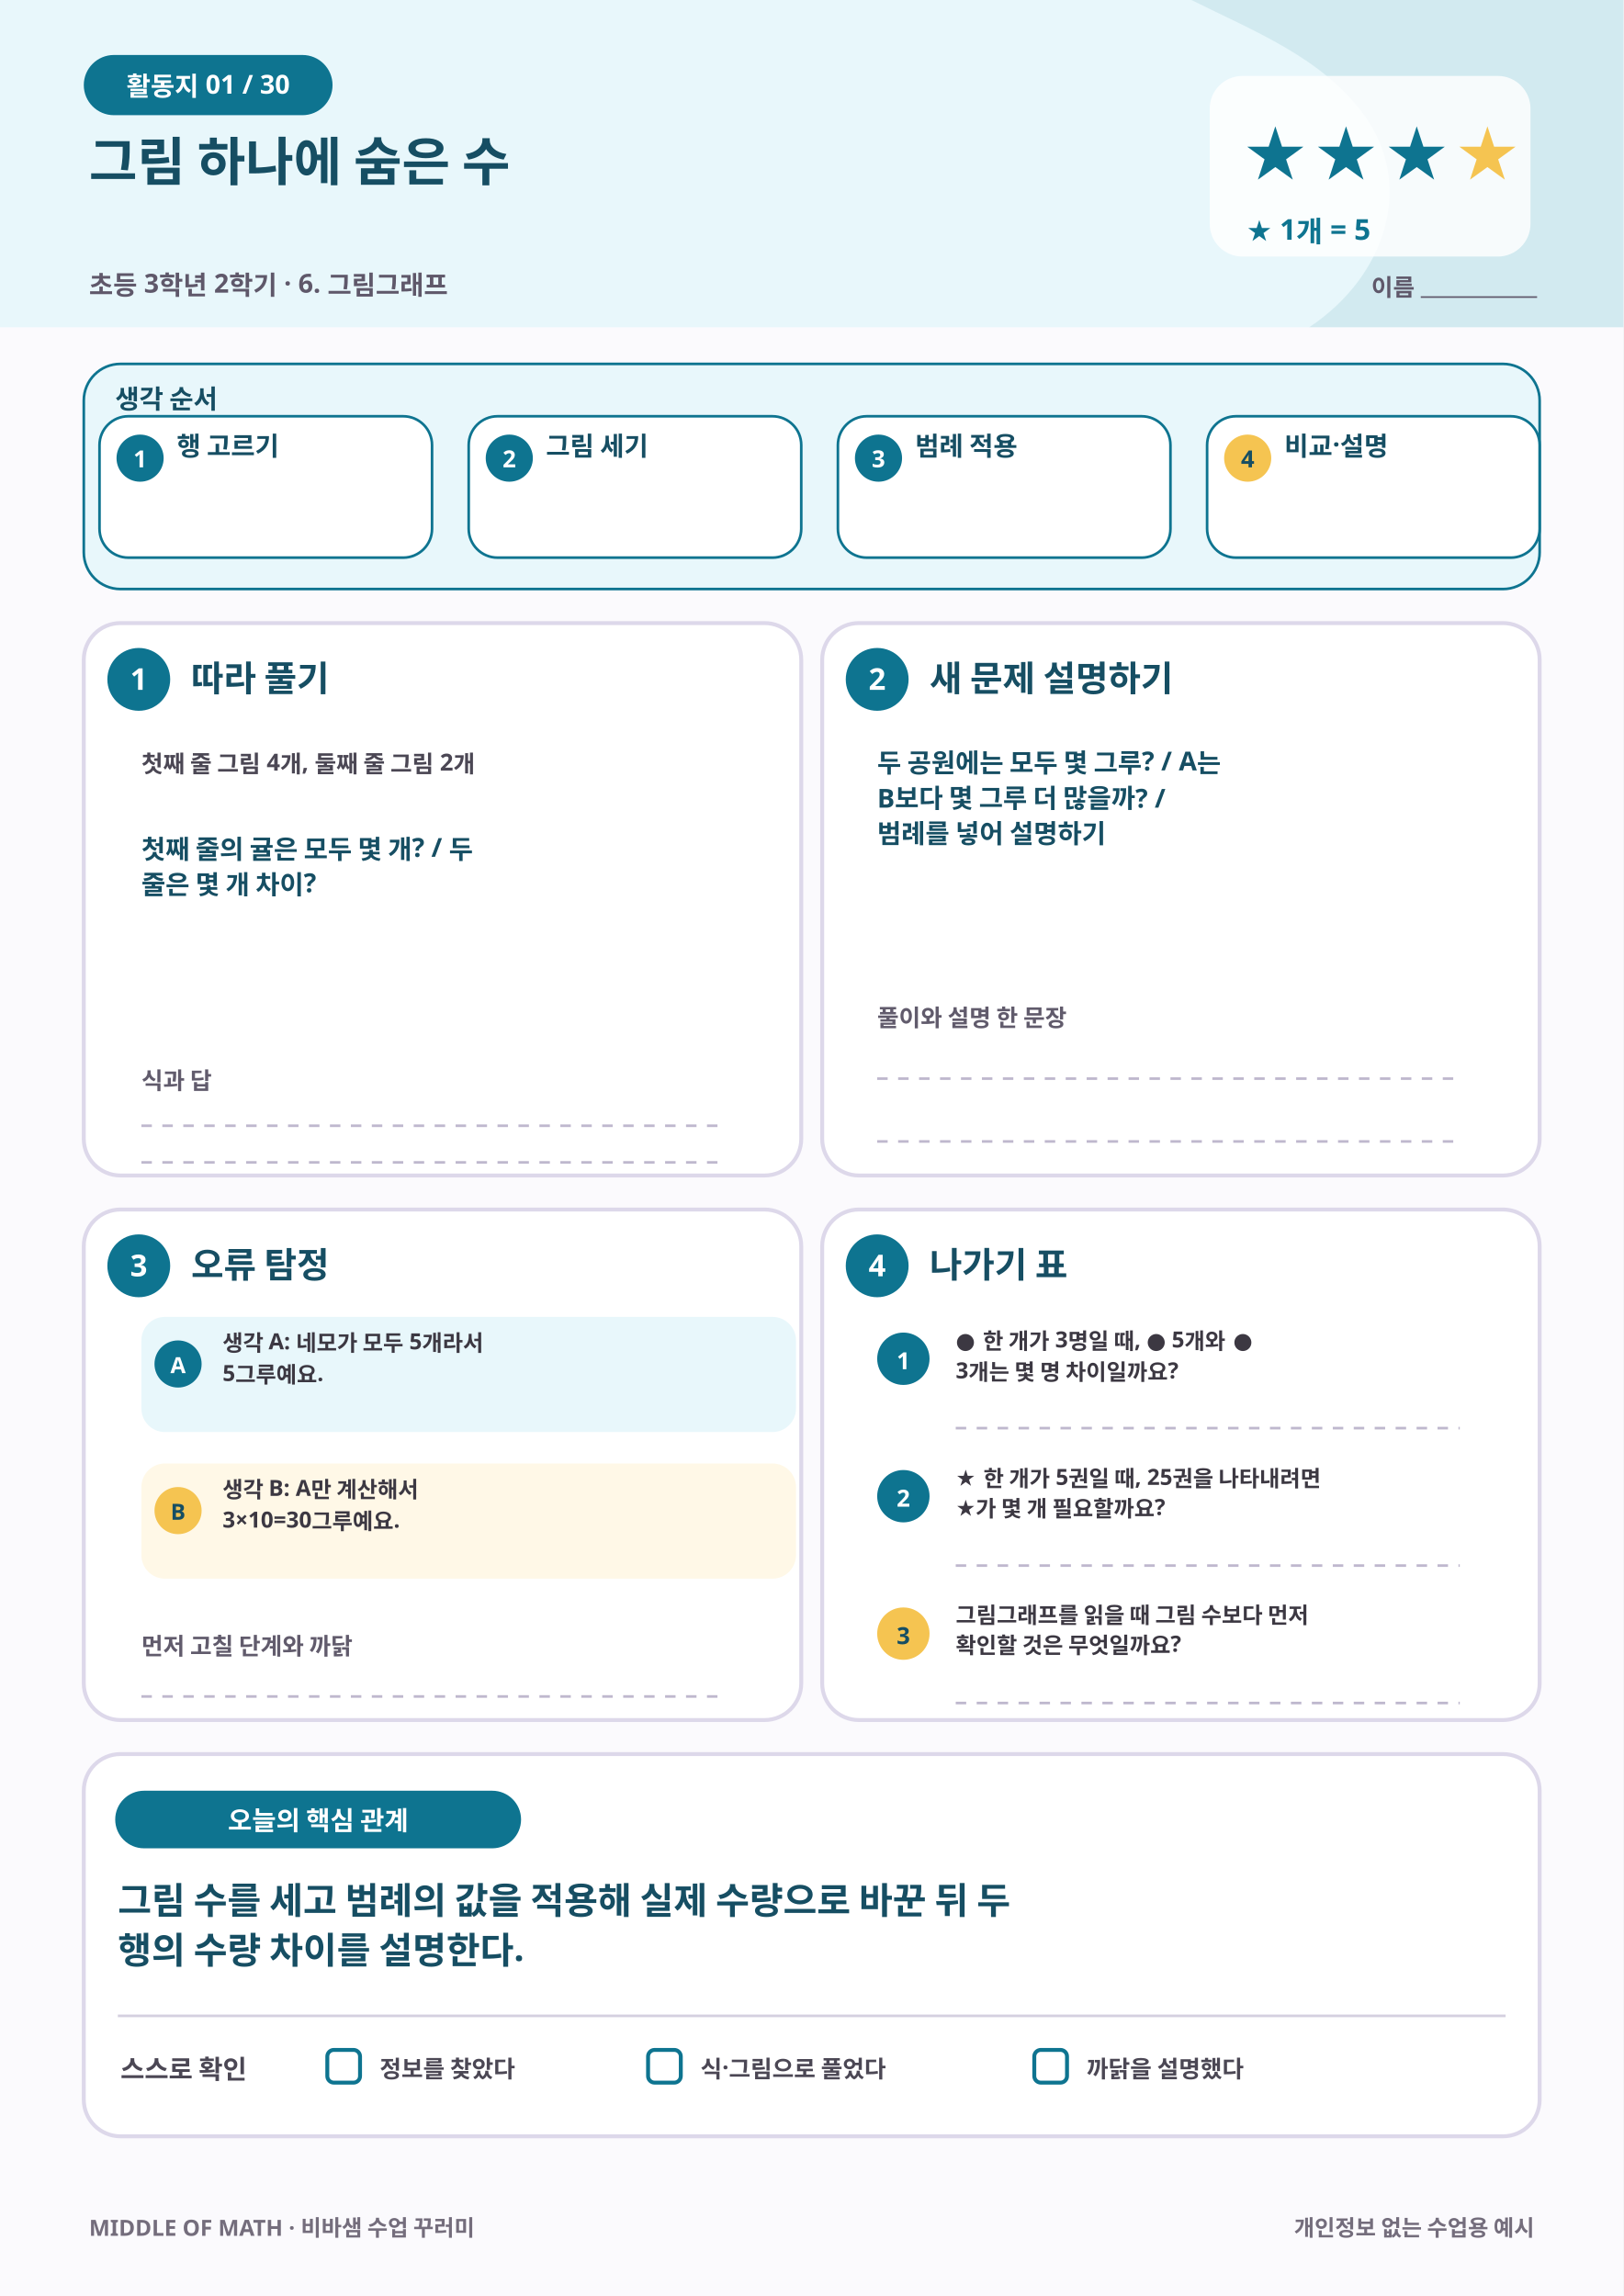
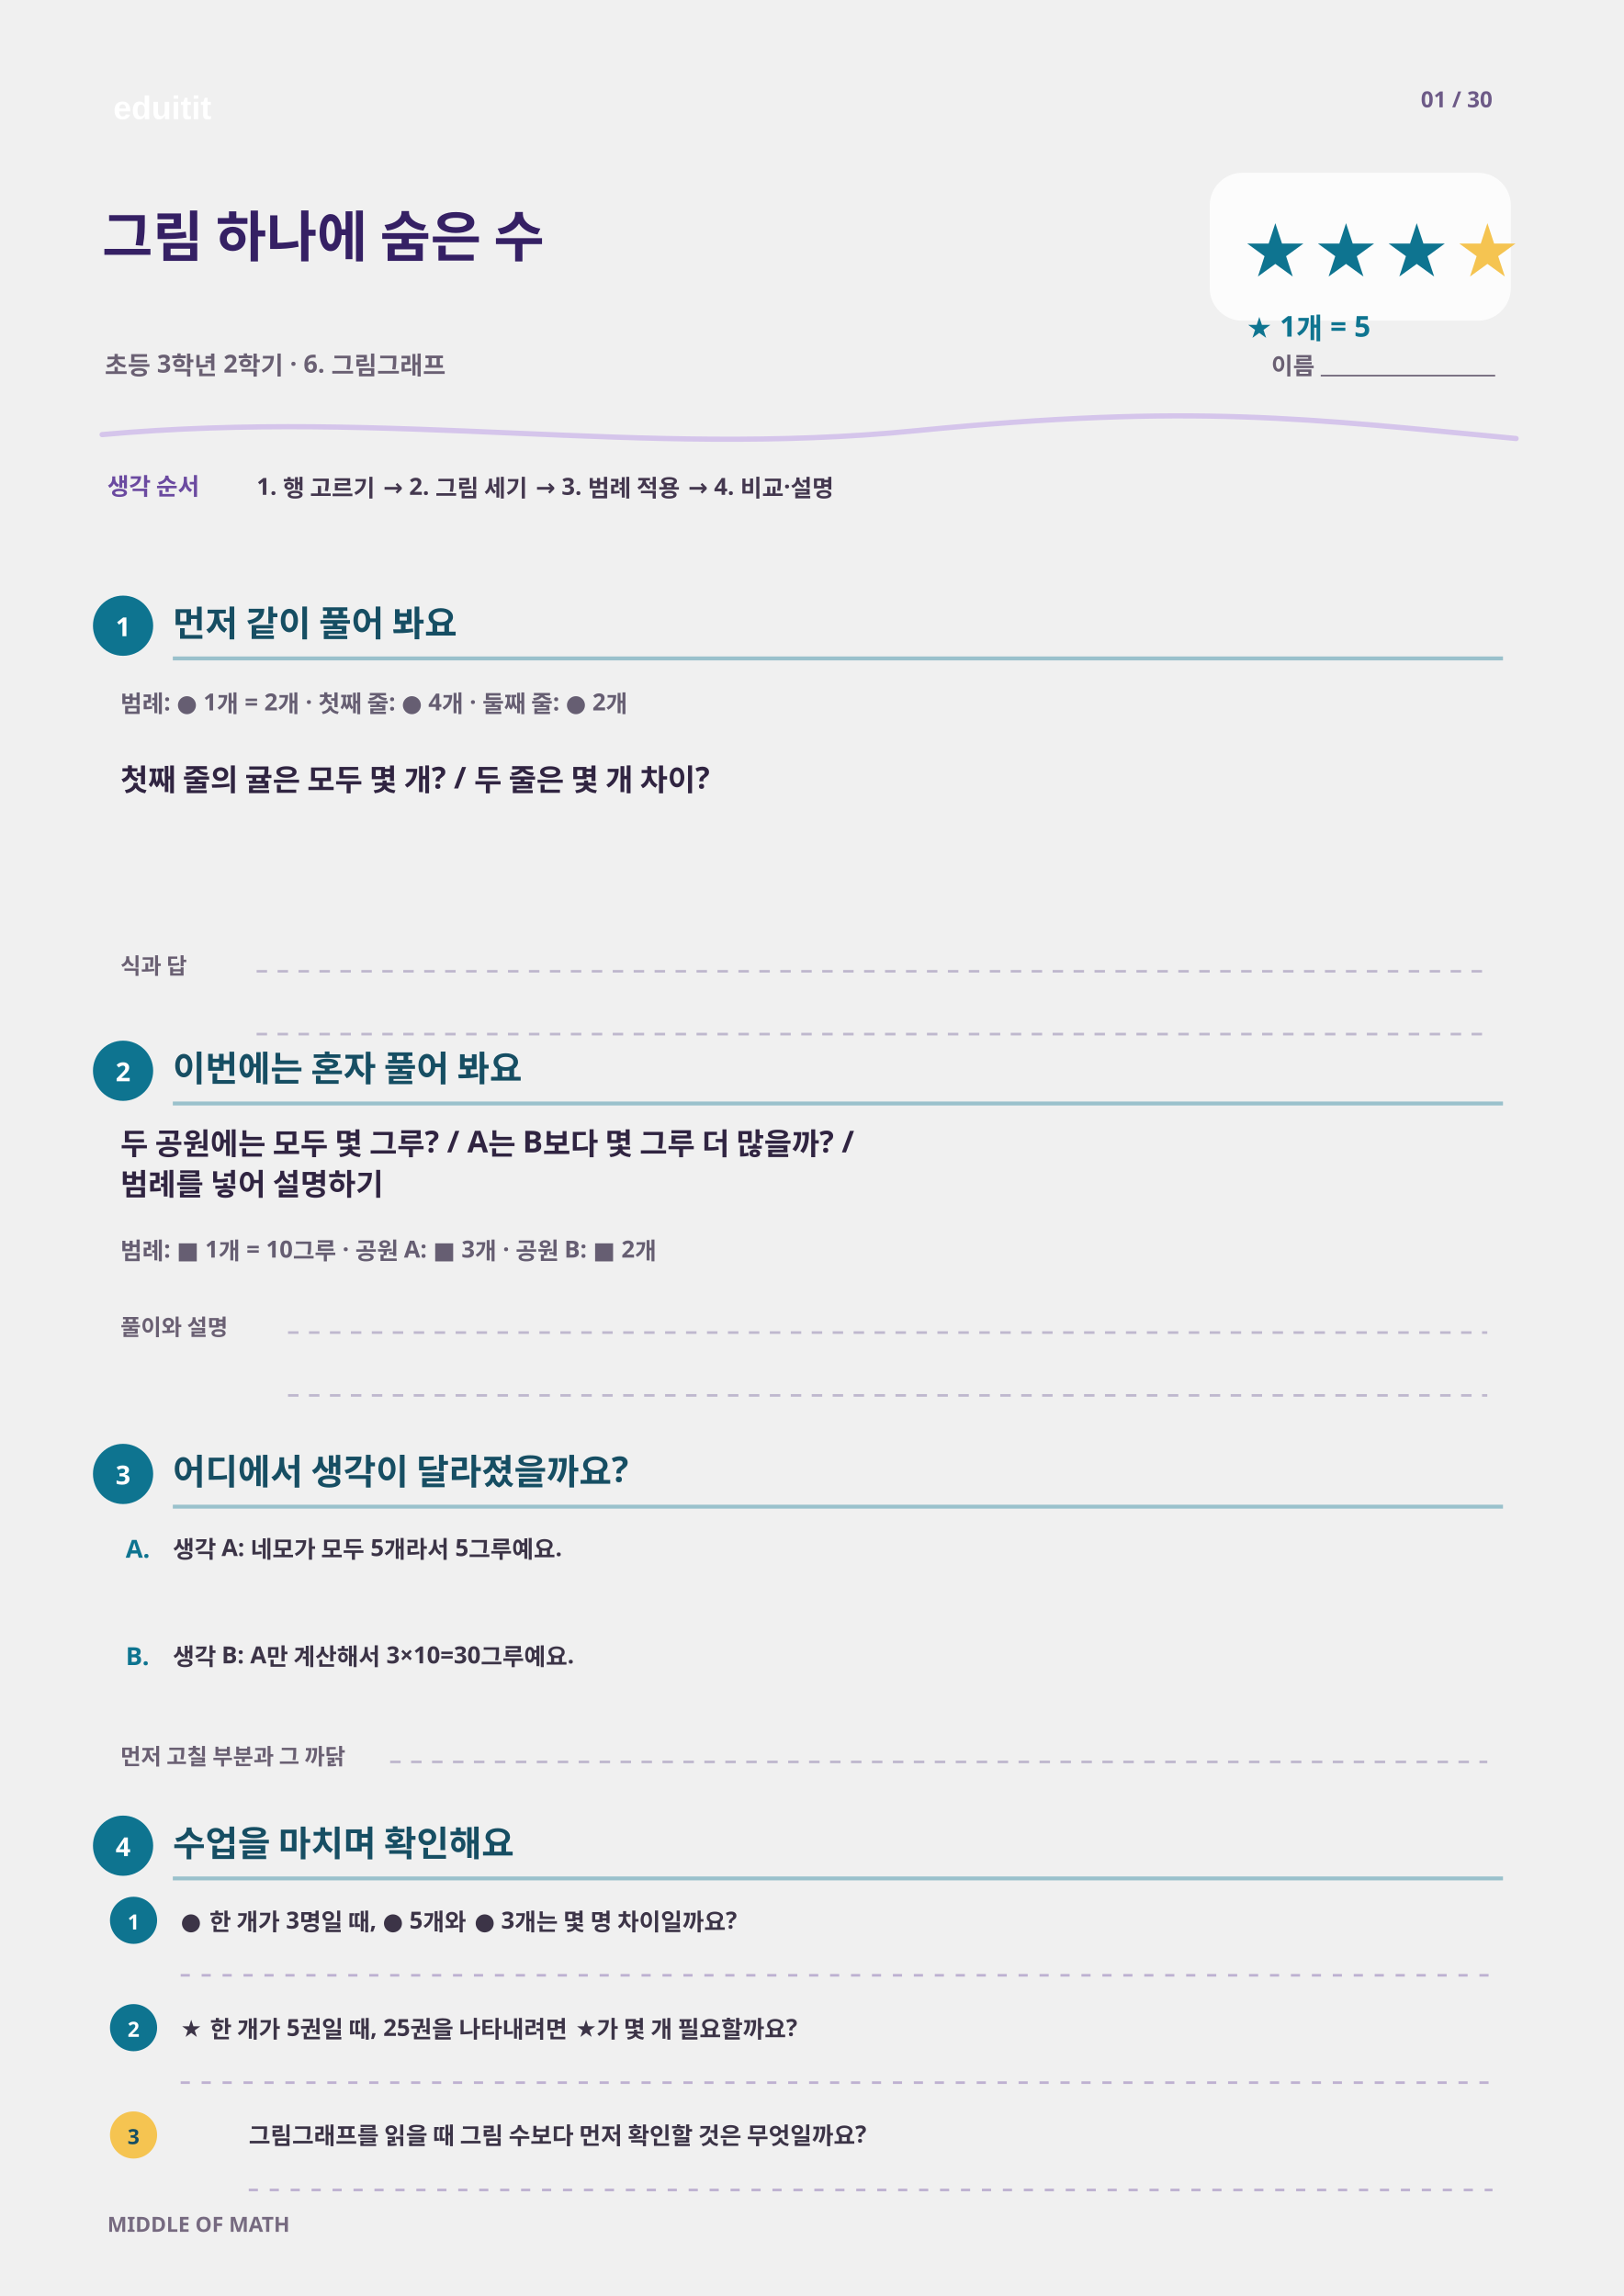
<svg xmlns="http://www.w3.org/2000/svg" width="1240" height="1754" viewBox="0 0 1240 1754" role="img" aria-label="그림 하나에 숨은 수 통합 활동지">
-   <rect width="1240" height="1754" fill="#FBFAFD" />
-   <rect x="0" y="0" width="1240" height="250" fill="#E8F7FB" />
-   <path d="M910 0H1240V250H1000C1060 210 1080 140 1042 88C1010 44 958 24 910 0Z" fill="#0E7490" opacity=".10" />
-   <rect x="64" y="42" width="190" height="46" rx="23" fill="#0E7490" />
-   <text x="159" y="73" font-family="Apple SD Gothic Neo, sans-serif" font-size="20" font-weight="800" text-anchor="middle" fill="#FFFFFF">활동지 01 / 30</text>
-   <text x="68" y="138" font-family="Apple SD Gothic Neo, Noto Sans KR, sans-serif" font-size="40" font-weight="850" fill="#164E63" text-anchor="start" class="">
-     <tspan x="68" dy="0">그림 하나에 숨은 수</tspan>
+   <text x="124" y="91" font-family="Arial Rounded MT Bold, Arial, sans-serif" font-size="25" font-weight="900" text-anchor="middle" fill="#FFFFFF">eduitit</text>
+   <text x="1140" y="82" font-family="Apple SD Gothic Neo, sans-serif" font-size="17" font-weight="750" text-anchor="end" fill="#6D5A87">01 / 30</text>
+   <text x="78" y="196" font-family="Apple SD Gothic Neo, Noto Sans KR, sans-serif" font-size="42" font-weight="900" fill="#352064" text-anchor="start" class="">
+     <tspan x="78" dy="0">그림 하나에 숨은 수</tspan>
  </text>
-   <text x="68" y="225" font-family="Apple SD Gothic Neo, Noto Sans KR, sans-serif" font-size="20" font-weight="700" fill="#5F586A" text-anchor="start" class="">
-     <tspan x="68" dy="0">초등 3학년 2학기 · 6. 그림그래프</tspan>
+   <text x="80" y="286" font-family="Apple SD Gothic Neo, Noto Sans KR, sans-serif" font-size="19" font-weight="700" fill="#6A6073" text-anchor="start" class="">
+     <tspan x="80" dy="0">초등 3학년 2학기 · 6. 그림그래프</tspan>
  </text>
+   <text x="1142" y="286" font-family="Apple SD Gothic Neo, sans-serif" font-size="18" font-weight="700" text-anchor="end" fill="#6A6073">이름 __________________</text>
  <g aria-label="범례가 있는 그림그래프">
-     <rect x="924" y="58" width="245" height="138" rx="25" fill="#FFFFFF" opacity=".82" />
-     <text x="949" y="137" font-family="Arial, sans-serif" font-size="56" font-weight="800" fill="#0E7490">★</text>
-     <text x="1003" y="137" font-family="Arial, sans-serif" font-size="56" font-weight="800" fill="#0E7490">★</text>
-     <text x="1057" y="137" font-family="Arial, sans-serif" font-size="56" font-weight="800" fill="#0E7490">★</text>
-     <text x="1111" y="137" font-family="Arial, sans-serif" font-size="56" font-weight="800" fill="#F5C451">★</text>
-     <text x="952" y="184" font-family="Apple SD Gothic Neo, sans-serif" font-size="22" font-weight="800" fill="#0E7490">★ 1개 = 5</text>
+     <rect x="924" y="132" width="230" height="113" rx="25" fill="#FFFFFF" opacity=".82" />
+     <text x="949" y="211" font-family="Arial, sans-serif" font-size="56" font-weight="800" fill="#0E7490">★</text>
+     <text x="1003" y="211" font-family="Arial, sans-serif" font-size="56" font-weight="800" fill="#0E7490">★</text>
+     <text x="1057" y="211" font-family="Arial, sans-serif" font-size="56" font-weight="800" fill="#0E7490">★</text>
+     <text x="1111" y="211" font-family="Arial, sans-serif" font-size="56" font-weight="800" fill="#F5C451">★</text>
+     <text x="952" y="258" font-family="Apple SD Gothic Neo, sans-serif" font-size="22" font-weight="800" fill="#0E7490">★ 1개 = 5</text>
  </g>
-   <text x="1174" y="226" font-family="Apple SD Gothic Neo, sans-serif" font-size="18" font-weight="700" text-anchor="end" fill="#5F586A">이름 ____________</text>
-   <rect x="64" y="278" width="1112" height="172" rx="28" fill="#E8F7FB" stroke="#0E7490" stroke-width="2" />
-   <text x="88" y="312" font-family="Apple SD Gothic Neo, sans-serif" font-size="20" font-weight="850" fill="#164E63">생각 순서</text>
+   <path d="M78 332 C300 312 488 350 700 329 S1000 320 1158 335" fill="none" stroke="#D5C5EB" stroke-width="4" stroke-linecap="round" />
+   <text x="82" y="378" font-family="Apple SD Gothic Neo, sans-serif" font-size="18" font-weight="850" fill="#6B4AA0">생각 순서</text>
+   <text x="196" y="378" font-family="Apple SD Gothic Neo, Noto Sans KR, sans-serif" font-size="18" font-weight="700" fill="#44384F" text-anchor="start" class="">
+     <tspan x="196" dy="0">1. 행 고르기 → 2. 그림 세기 → 3. 범례 적용 → 4. 비교·설명</tspan>
+   </text>
  <g>
-     <rect x="76" y="318" width="254" height="108" rx="22" fill="#FFFFFF" stroke="#0E7490" stroke-width="2" />
-     <circle cx="107" cy="350" r="18" fill="#0E7490" />
-     <text x="107" y="357" font-family="Apple SD Gothic Neo, sans-serif" font-size="18" font-weight="800" text-anchor="middle" fill="#FFFFFF">1</text>
-     <text x="135" y="348" font-family="Apple SD Gothic Neo, Noto Sans KR, sans-serif" font-size="20" font-weight="700" fill="#164E63" text-anchor="start" class="">
-       <tspan x="135" dy="0">행 고르기</tspan>
+     <circle cx="94" cy="478" r="23" fill="#0E7490" />
+     <text x="94" y="486" font-family="Apple SD Gothic Neo, sans-serif" font-size="20" font-weight="850" text-anchor="middle" fill="#FFFFFF">1</text>
+     <text x="132" y="486" font-family="Apple SD Gothic Neo, sans-serif" font-size="27" font-weight="850" fill="#164E63">먼저 같이 풀어 봐요</text>
+     <line x1="132" y1="503" x2="1148" y2="503" stroke="#0E7490" stroke-width="3" opacity=".38" />
+   </g>
+   <text x="92" y="544" font-family="Apple SD Gothic Neo, Noto Sans KR, sans-serif" font-size="18" font-weight="650" fill="#665E72" text-anchor="start" class="">
+     <tspan x="92" dy="0">범례: ● 1개 = 2개 · 첫째 줄: ● 4개 · 둘째 줄: ● 2개</tspan>
+   </text>
+   <text x="92" y="604" font-family="Apple SD Gothic Neo, Noto Sans KR, sans-serif" font-size="23" font-weight="800" fill="#302441" text-anchor="start" class="">
+     <tspan x="92" dy="0">첫째 줄의 귤은 모두 몇 개? / 두 줄은 몇 개 차이?</tspan>
+   </text>
+   <text x="92" y="744" font-family="Apple SD Gothic Neo, sans-serif" font-size="17" font-weight="800" fill="#6A6073">식과 답</text>
+   <line x1="196" y1="742" x2="1136" y2="742" stroke="#BFB8CE" stroke-width="2" stroke-dasharray="8 8" />
+   <line x1="196" y1="790" x2="1136" y2="790" stroke="#BFB8CE" stroke-width="2" stroke-dasharray="8 8" />
+   <g>
+     <circle cx="94" cy="818" r="23" fill="#0E7490" />
+     <text x="94" y="826" font-family="Apple SD Gothic Neo, sans-serif" font-size="20" font-weight="850" text-anchor="middle" fill="#FFFFFF">2</text>
+     <text x="132" y="826" font-family="Apple SD Gothic Neo, sans-serif" font-size="27" font-weight="850" fill="#164E63">이번에는 혼자 풀어 봐요</text>
+     <line x1="132" y1="843" x2="1148" y2="843" stroke="#0E7490" stroke-width="3" opacity=".38" />
+   </g>
+   <text x="92" y="882" font-family="Apple SD Gothic Neo, Noto Sans KR, sans-serif" font-size="23" font-weight="800" fill="#302441" text-anchor="start" class="">
+     <tspan x="92" dy="0">두 공원에는 모두 몇 그루? / A는 B보다 몇 그루 더 많을까? /</tspan>
+     <tspan x="92" dy="31">범례를 넣어 설명하기</tspan>
+   </text>
+   <text x="92" y="962" font-family="Apple SD Gothic Neo, Noto Sans KR, sans-serif" font-size="18" font-weight="650" fill="#665E72" text-anchor="start" class="">
+     <tspan x="92" dy="0">범례: ■ 1개 = 10그루 · 공원 A: ■ 3개 · 공원 B: ■ 2개</tspan>
+   </text>
+   <text x="92" y="1020" font-family="Apple SD Gothic Neo, sans-serif" font-size="17" font-weight="800" fill="#6A6073">풀이와 설명</text>
+   <line x1="220" y1="1018" x2="1136" y2="1018" stroke="#BFB8CE" stroke-width="2" stroke-dasharray="8 8" />
+   <line x1="220" y1="1066" x2="1136" y2="1066" stroke="#BFB8CE" stroke-width="2" stroke-dasharray="8 8" />
+   <g>
+     <circle cx="94" cy="1126" r="23" fill="#0E7490" />
+     <text x="94" y="1134" font-family="Apple SD Gothic Neo, sans-serif" font-size="20" font-weight="850" text-anchor="middle" fill="#FFFFFF">3</text>
+     <text x="132" y="1134" font-family="Apple SD Gothic Neo, sans-serif" font-size="27" font-weight="850" fill="#164E63">어디에서 생각이 달라졌을까요?</text>
+     <line x1="132" y1="1151" x2="1148" y2="1151" stroke="#0E7490" stroke-width="3" opacity=".38" />
+   </g>
+   <g>
+     <text x="96" y="1190" font-family="Apple SD Gothic Neo, sans-serif" font-size="19" font-weight="850" fill="#0E7490">A.</text>
+     <text x="132" y="1190" font-family="Apple SD Gothic Neo, Noto Sans KR, sans-serif" font-size="18" font-weight="650" fill="#3C3447" text-anchor="start" class="">
+       <tspan x="132" dy="0">생각 A: 네모가 모두 5개라서 5그루예요.</tspan>
    </text>
  </g>
  <g>
-     <rect x="358" y="318" width="254" height="108" rx="22" fill="#FFFFFF" stroke="#0E7490" stroke-width="2" />
-     <circle cx="389" cy="350" r="18" fill="#0E7490" />
-     <text x="389" y="357" font-family="Apple SD Gothic Neo, sans-serif" font-size="18" font-weight="800" text-anchor="middle" fill="#FFFFFF">2</text>
-     <text x="417" y="348" font-family="Apple SD Gothic Neo, Noto Sans KR, sans-serif" font-size="20" font-weight="700" fill="#164E63" text-anchor="start" class="">
-       <tspan x="417" dy="0">그림 세기</tspan>
+     <text x="96" y="1272" font-family="Apple SD Gothic Neo, sans-serif" font-size="19" font-weight="850" fill="#0E7490">B.</text>
+     <text x="132" y="1272" font-family="Apple SD Gothic Neo, Noto Sans KR, sans-serif" font-size="18" font-weight="650" fill="#3C3447" text-anchor="start" class="">
+       <tspan x="132" dy="0">생각 B: A만 계산해서 3×10=30그루예요.</tspan>
    </text>
  </g>
+   <text x="92" y="1348" font-family="Apple SD Gothic Neo, sans-serif" font-size="17" font-weight="800" fill="#6A6073">먼저 고칠 부분과 그 까닭</text>
+   <line x1="298" y1="1346" x2="1136" y2="1346" stroke="#BFB8CE" stroke-width="2" stroke-dasharray="8 8" />
  <g>
-     <rect x="640" y="318" width="254" height="108" rx="22" fill="#FFFFFF" stroke="#0E7490" stroke-width="2" />
-     <circle cx="671" cy="350" r="18" fill="#0E7490" />
-     <text x="671" y="357" font-family="Apple SD Gothic Neo, sans-serif" font-size="18" font-weight="800" text-anchor="middle" fill="#FFFFFF">3</text>
-     <text x="699" y="348" font-family="Apple SD Gothic Neo, Noto Sans KR, sans-serif" font-size="20" font-weight="700" fill="#164E63" text-anchor="start" class="">
-       <tspan x="699" dy="0">범례 적용</tspan>
-     </text>
+     <circle cx="94" cy="1410" r="23" fill="#0E7490" />
+     <text x="94" y="1418" font-family="Apple SD Gothic Neo, sans-serif" font-size="20" font-weight="850" text-anchor="middle" fill="#FFFFFF">4</text>
+     <text x="132" y="1418" font-family="Apple SD Gothic Neo, sans-serif" font-size="27" font-weight="850" fill="#164E63">수업을 마치며 확인해요</text>
+     <line x1="132" y1="1435" x2="1148" y2="1435" stroke="#0E7490" stroke-width="3" opacity=".38" />
  </g>
  <g>
-     <rect x="922" y="318" width="254" height="108" rx="22" fill="#FFFFFF" stroke="#0E7490" stroke-width="2" />
-     <circle cx="953" cy="350" r="18" fill="#F5C451" />
-     <text x="953" y="357" font-family="Apple SD Gothic Neo, sans-serif" font-size="18" font-weight="800" text-anchor="middle" fill="#164E63">4</text>
-     <text x="981" y="348" font-family="Apple SD Gothic Neo, Noto Sans KR, sans-serif" font-size="20" font-weight="700" fill="#164E63" text-anchor="start" class="">
-       <tspan x="981" dy="0">비교·설명</tspan>
+     <circle cx="102" cy="1467" r="18" fill="#0E7490" />
+     <text x="102" y="1474" font-family="Apple SD Gothic Neo, sans-serif" font-size="16" font-weight="850" text-anchor="middle" fill="#FFFFFF">1</text>
+     <text x="138" y="1474" font-family="Apple SD Gothic Neo, Noto Sans KR, sans-serif" font-size="18" font-weight="650" fill="#3C3447" text-anchor="start" class="">
+       <tspan x="138" dy="0">● 한 개가 3명일 때, ● 5개와 ● 3개는 몇 명 차이일까요?</tspan>
    </text>
+     <line x1="138" y1="1509" x2="1140" y2="1509" stroke="#BEB1D1" stroke-width="2" stroke-dasharray="7 9" />
  </g>
  <g>
-     <rect x="64" y="476" width="548" height="422" rx="28" fill="#FFFFFF" stroke="#DDD8EA" stroke-width="3" />
-     <circle cx="106" cy="519" r="24" fill="#0E7490" />
-     <text x="106" y="527" font-family="Apple SD Gothic Neo, sans-serif" font-size="23" font-weight="800" text-anchor="middle" fill="#FFFFFF">1</text>
-     <text x="146" y="528" font-family="Apple SD Gothic Neo, Noto Sans KR, sans-serif" font-size="27" font-weight="800" fill="#164E63" text-anchor="start" class="">
-       <tspan x="146" dy="0">따라 풀기</tspan>
+     <circle cx="102" cy="1549" r="18" fill="#0E7490" />
+     <text x="102" y="1556" font-family="Apple SD Gothic Neo, sans-serif" font-size="16" font-weight="850" text-anchor="middle" fill="#FFFFFF">2</text>
+     <text x="138" y="1556" font-family="Apple SD Gothic Neo, Noto Sans KR, sans-serif" font-size="18" font-weight="650" fill="#3C3447" text-anchor="start" class="">
+       <tspan x="138" dy="0">★ 한 개가 5권일 때, 25권을 나타내려면 ★가 몇 개 필요할까요?</tspan>
    </text>
-     <text x="108" y="590" font-family="Apple SD Gothic Neo, Noto Sans KR, sans-serif" font-size="18" font-weight="600" fill="#4B4754" text-anchor="start" class="">
-       <tspan x="108" dy="0">첫째 줄 그림 4개, 둘째 줄 그림 2개</tspan>
-     </text>
-     <text x="108" y="656" font-family="Apple SD Gothic Neo, Noto Sans KR, sans-serif" font-size="20" font-weight="800" fill="#164E63" text-anchor="start" class="">
-       <tspan x="108" dy="0">첫째 줄의 귤은 모두 몇 개? / 두</tspan>
-       <tspan x="108" dy="27">줄은 몇 개 차이?</tspan>
-     </text>
-     <text x="108" y="832" font-family="Apple SD Gothic Neo, Noto Sans KR, sans-serif" font-size="18" font-weight="800" fill="#615B6C" text-anchor="start" class="">
-       <tspan x="108" dy="0">식과 답</tspan>
-     </text>
-     <line x1="108" y1="860" x2="554" y2="860" stroke="#BFB8CE" stroke-width="2" stroke-dasharray="8 8" />
-     <line x1="108" y1="888" x2="554" y2="888" stroke="#BFB8CE" stroke-width="2" stroke-dasharray="8 8" />
+     <line x1="138" y1="1591" x2="1140" y2="1591" stroke="#BEB1D1" stroke-width="2" stroke-dasharray="7 9" />
  </g>
  <g>
-     <rect x="628" y="476" width="548" height="422" rx="28" fill="#FFFFFF" stroke="#DDD8EA" stroke-width="3" />
-     <circle cx="670" cy="519" r="24" fill="#0E7490" />
-     <text x="670" y="527" font-family="Apple SD Gothic Neo, sans-serif" font-size="23" font-weight="800" text-anchor="middle" fill="#FFFFFF">2</text>
-     <text x="710" y="528" font-family="Apple SD Gothic Neo, Noto Sans KR, sans-serif" font-size="27" font-weight="800" fill="#164E63" text-anchor="start" class="">
-       <tspan x="710" dy="0">새 문제 설명하기</tspan>
+     <circle cx="102" cy="1631" r="18" fill="#F5C451" />
+     <text x="102" y="1638" font-family="Apple SD Gothic Neo, sans-serif" font-size="16" font-weight="850" text-anchor="middle" fill="#164E63">3</text>
+     <text x="190" y="1638" font-family="Apple SD Gothic Neo, Noto Sans KR, sans-serif" font-size="18" font-weight="650" fill="#3C3447" text-anchor="start" class="">
+       <tspan x="190" dy="0">그림그래프를 읽을 때 그림 수보다 먼저 확인할 것은 무엇일까요?</tspan>
    </text>
-     <text x="670" y="590" font-family="Apple SD Gothic Neo, Noto Sans KR, sans-serif" font-size="20" font-weight="800" fill="#164E63" text-anchor="start" class="">
-       <tspan x="670" dy="0">두 공원에는 모두 몇 그루? / A는</tspan>
-       <tspan x="670" dy="27">B보다 몇 그루 더 많을까? /</tspan>
-       <tspan x="670" dy="27">범례를 넣어 설명하기</tspan>
-     </text>
-     <text x="670" y="784" font-family="Apple SD Gothic Neo, Noto Sans KR, sans-serif" font-size="18" font-weight="800" fill="#615B6C" text-anchor="start" class="">
-       <tspan x="670" dy="0">풀이와 설명 한 문장</tspan>
-     </text>
-     <line x1="670" y1="824" x2="1116" y2="824" stroke="#BFB8CE" stroke-width="2" stroke-dasharray="8 8" />
-     <line x1="670" y1="872" x2="1116" y2="872" stroke="#BFB8CE" stroke-width="2" stroke-dasharray="8 8" />
+     <line x1="190" y1="1673" x2="1140" y2="1673" stroke="#BEB1D1" stroke-width="2" stroke-dasharray="7 9" />
  </g>
-   <g>
-     <rect x="64" y="924" width="548" height="390" rx="28" fill="#FFFFFF" stroke="#DDD8EA" stroke-width="3" />
-     <circle cx="106" cy="967" r="24" fill="#0E7490" />
-     <text x="106" y="975" font-family="Apple SD Gothic Neo, sans-serif" font-size="23" font-weight="800" text-anchor="middle" fill="#FFFFFF">3</text>
-     <text x="146" y="976" font-family="Apple SD Gothic Neo, Noto Sans KR, sans-serif" font-size="27" font-weight="800" fill="#164E63" text-anchor="start" class="">
-       <tspan x="146" dy="0">오류 탐정</tspan>
-     </text>
-     <g>
-       <rect x="108" y="1006" width="500" height="88" rx="18" fill="#E8F7FB" />
-       <circle cx="136" cy="1042" r="18" fill="#0E7490" />
-       <text x="136" y="1049" font-family="Apple SD Gothic Neo, sans-serif" font-size="17" font-weight="800" text-anchor="middle" fill="#FFFFFF">A</text>
-       <text x="170" y="1032" font-family="Apple SD Gothic Neo, Noto Sans KR, sans-serif" font-size="17" font-weight="650" fill="#3C3842" text-anchor="start" class="">
-         <tspan x="170" dy="0">생각 A: 네모가 모두 5개라서</tspan>
-         <tspan x="170" dy="23">5그루예요.</tspan>
-       </text>
-     </g>
-     <g>
-       <rect x="108" y="1118" width="500" height="88" rx="18" fill="#FFF8E7" />
-       <circle cx="136" cy="1154" r="18" fill="#F5C451" />
-       <text x="136" y="1161" font-family="Apple SD Gothic Neo, sans-serif" font-size="17" font-weight="800" text-anchor="middle" fill="#164E63">B</text>
-       <text x="170" y="1144" font-family="Apple SD Gothic Neo, Noto Sans KR, sans-serif" font-size="17" font-weight="650" fill="#3C3842" text-anchor="start" class="">
-         <tspan x="170" dy="0">생각 B: A만 계산해서</tspan>
-         <tspan x="170" dy="23">3×10=30그루예요.</tspan>
-       </text>
-     </g>
-     <text x="108" y="1264" font-family="Apple SD Gothic Neo, Noto Sans KR, sans-serif" font-size="18" font-weight="800" fill="#615B6C" text-anchor="start" class="">
-       <tspan x="108" dy="0">먼저 고칠 단계와 까닭</tspan>
-     </text>
-     <line x1="108" y1="1296" x2="554" y2="1296" stroke="#BFB8CE" stroke-width="2" stroke-dasharray="8 8" />
-   </g>
-   <g>
-     <rect x="628" y="924" width="548" height="390" rx="28" fill="#FFFFFF" stroke="#DDD8EA" stroke-width="3" />
-     <circle cx="670" cy="967" r="24" fill="#0E7490" />
-     <text x="670" y="975" font-family="Apple SD Gothic Neo, sans-serif" font-size="23" font-weight="800" text-anchor="middle" fill="#FFFFFF">4</text>
-     <text x="710" y="976" font-family="Apple SD Gothic Neo, Noto Sans KR, sans-serif" font-size="27" font-weight="800" fill="#164E63" text-anchor="start" class="">
-       <tspan x="710" dy="0">나가기 표</tspan>
-     </text>
-     <g>
-       <circle cx="690" cy="1038" r="20" fill="#0E7490" />
-       <text x="690" y="1046" font-family="Apple SD Gothic Neo, sans-serif" font-size="18" font-weight="800" text-anchor="middle" fill="#FFFFFF">1</text>
-       <text x="730" y="1030" font-family="Apple SD Gothic Neo, Noto Sans KR, sans-serif" font-size="17" font-weight="650" fill="#3C3842" text-anchor="start" class="">
-         <tspan x="730" dy="0">● 한 개가 3명일 때, ● 5개와 ●</tspan>
-         <tspan x="730" dy="23">3개는 몇 명 차이일까요?</tspan>
-       </text>
-       <line x1="730" y1="1091" x2="1115" y2="1091" stroke="#BFB8CE" stroke-width="2" stroke-dasharray="8 8" />
-     </g>
-     <g>
-       <circle cx="690" cy="1143" r="20" fill="#0E7490" />
-       <text x="690" y="1151" font-family="Apple SD Gothic Neo, sans-serif" font-size="18" font-weight="800" text-anchor="middle" fill="#FFFFFF">2</text>
-       <text x="730" y="1135" font-family="Apple SD Gothic Neo, Noto Sans KR, sans-serif" font-size="17" font-weight="650" fill="#3C3842" text-anchor="start" class="">
-         <tspan x="730" dy="0">★ 한 개가 5권일 때, 25권을 나타내려면</tspan>
-         <tspan x="730" dy="23">★가 몇 개 필요할까요?</tspan>
-       </text>
-       <line x1="730" y1="1196" x2="1115" y2="1196" stroke="#BFB8CE" stroke-width="2" stroke-dasharray="8 8" />
-     </g>
-     <g>
-       <circle cx="690" cy="1248" r="20" fill="#F5C451" />
-       <text x="690" y="1256" font-family="Apple SD Gothic Neo, sans-serif" font-size="18" font-weight="800" text-anchor="middle" fill="#164E63">3</text>
-       <text x="730" y="1240" font-family="Apple SD Gothic Neo, Noto Sans KR, sans-serif" font-size="17" font-weight="650" fill="#3C3842" text-anchor="start" class="">
-         <tspan x="730" dy="0">그림그래프를 읽을 때 그림 수보다 먼저</tspan>
-         <tspan x="730" dy="23">확인할 것은 무엇일까요?</tspan>
-       </text>
-       <line x1="730" y1="1301" x2="1115" y2="1301" stroke="#BFB8CE" stroke-width="2" stroke-dasharray="8 8" />
-     </g>
-   </g>
-   <rect x="64" y="1340" width="1112" height="292" rx="28" fill="#FFFFFF" stroke="#DDD8EA" stroke-width="3" />
-   <rect x="88" y="1368" width="310" height="44" rx="22" fill="#0E7490" />
-   <text x="243" y="1398" font-family="Apple SD Gothic Neo, sans-serif" font-size="20" font-weight="850" text-anchor="middle" fill="#FFFFFF">오늘의 핵심 관계</text>
-   <text x="90" y="1462" font-family="Apple SD Gothic Neo, Noto Sans KR, sans-serif" font-size="28" font-weight="850" fill="#164E63" text-anchor="start" class="">
-     <tspan x="90" dy="0">그림 수를 세고 범례의 값을 적용해 실제 수량으로 바꾼 뒤 두</tspan>
-     <tspan x="90" dy="38">행의 수량 차이를 설명한다.</tspan>
-   </text>
-   <line x1="90" y1="1540" x2="1150" y2="1540" stroke="#D5D0DF" stroke-width="2" />
-   <text x="92" y="1588" font-family="Apple SD Gothic Neo, sans-serif" font-size="20" font-weight="750" fill="#4B4754">스스로 확인</text>
-   <rect x="250" y="1566" width="25" height="25" rx="5" fill="#FFFFFF" stroke="#0E7490" stroke-width="3" />
-   <text x="290" y="1587" font-family="Apple SD Gothic Neo, sans-serif" font-size="18" font-weight="650" fill="#4B4754">정보를 찾았다</text>
-   <rect x="495" y="1566" width="25" height="25" rx="5" fill="#FFFFFF" stroke="#0E7490" stroke-width="3" />
-   <text x="535" y="1587" font-family="Apple SD Gothic Neo, sans-serif" font-size="18" font-weight="650" fill="#4B4754">식·그림으로 풀었다</text>
-   <rect x="790" y="1566" width="25" height="25" rx="5" fill="#FFFFFF" stroke="#0E7490" stroke-width="3" />
-   <text x="830" y="1587" font-family="Apple SD Gothic Neo, sans-serif" font-size="18" font-weight="650" fill="#4B4754">까닭을 설명했다</text>
-   <text x="68" y="1708" font-family="Apple SD Gothic Neo, sans-serif" font-size="17" font-weight="750" fill="#746D7C">MIDDLE OF MATH · 비바샘 수업 꾸러미</text>
-   <text x="1172" y="1708" font-family="Apple SD Gothic Neo, sans-serif" font-size="17" font-weight="650" text-anchor="end" fill="#746D7C">개인정보 없는 수업용 예시</text>
+   <text x="82" y="1705" font-family="Apple SD Gothic Neo, sans-serif" font-size="16" font-weight="750" fill="#766A80">MIDDLE OF MATH</text>
</svg>
